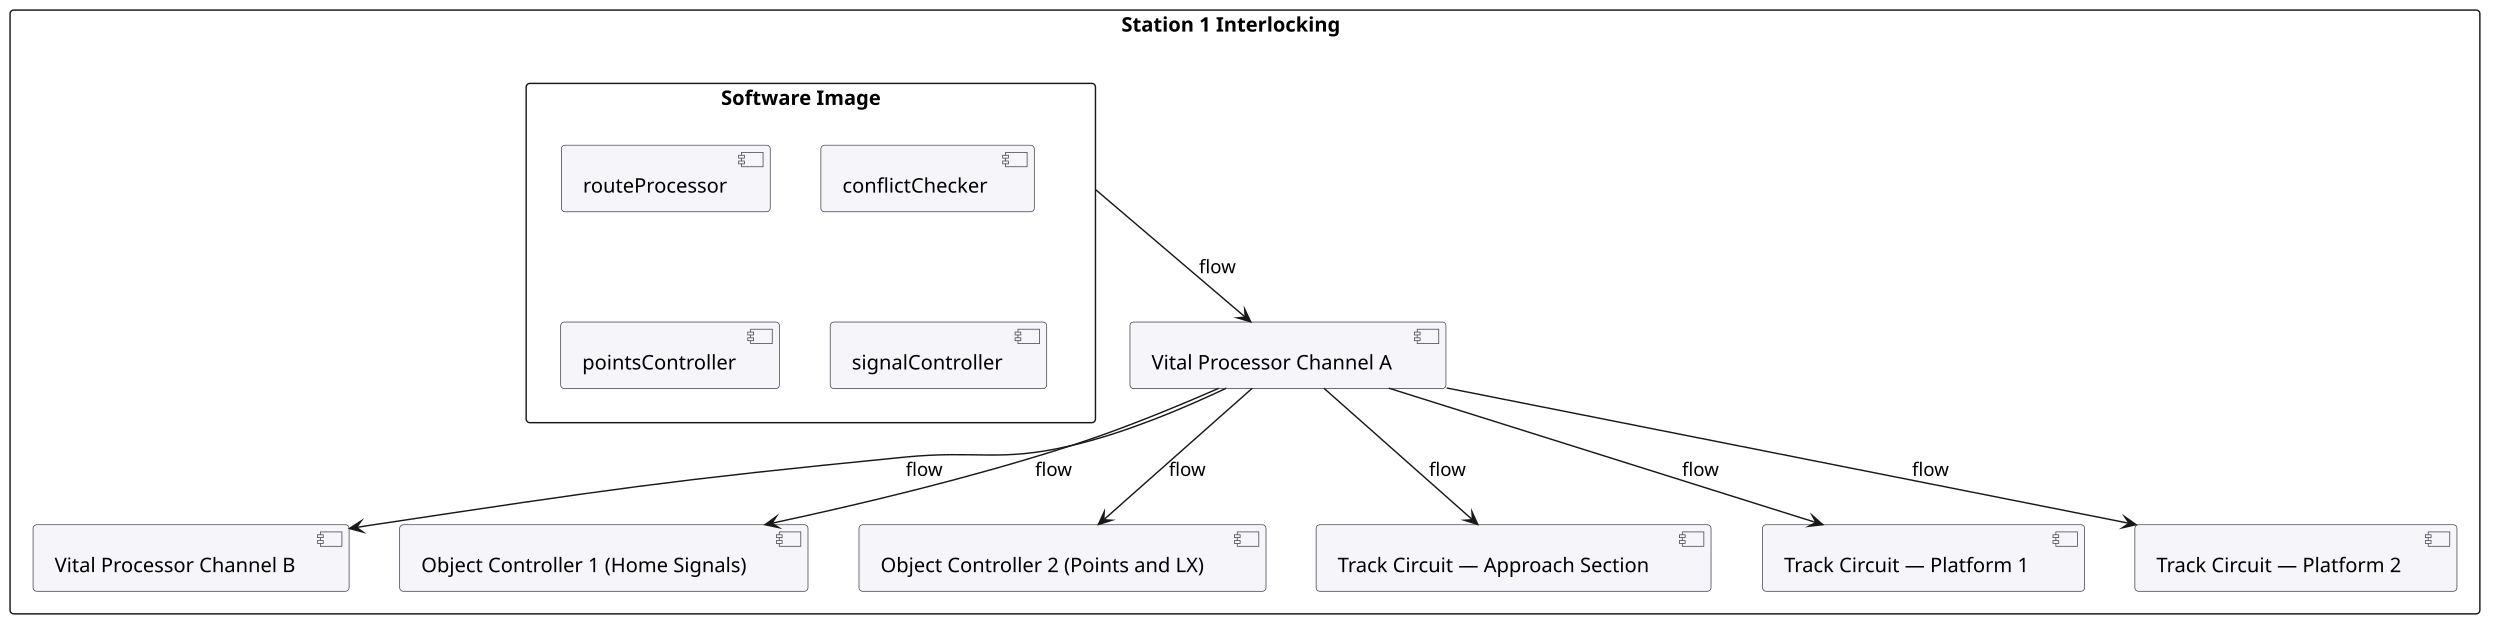
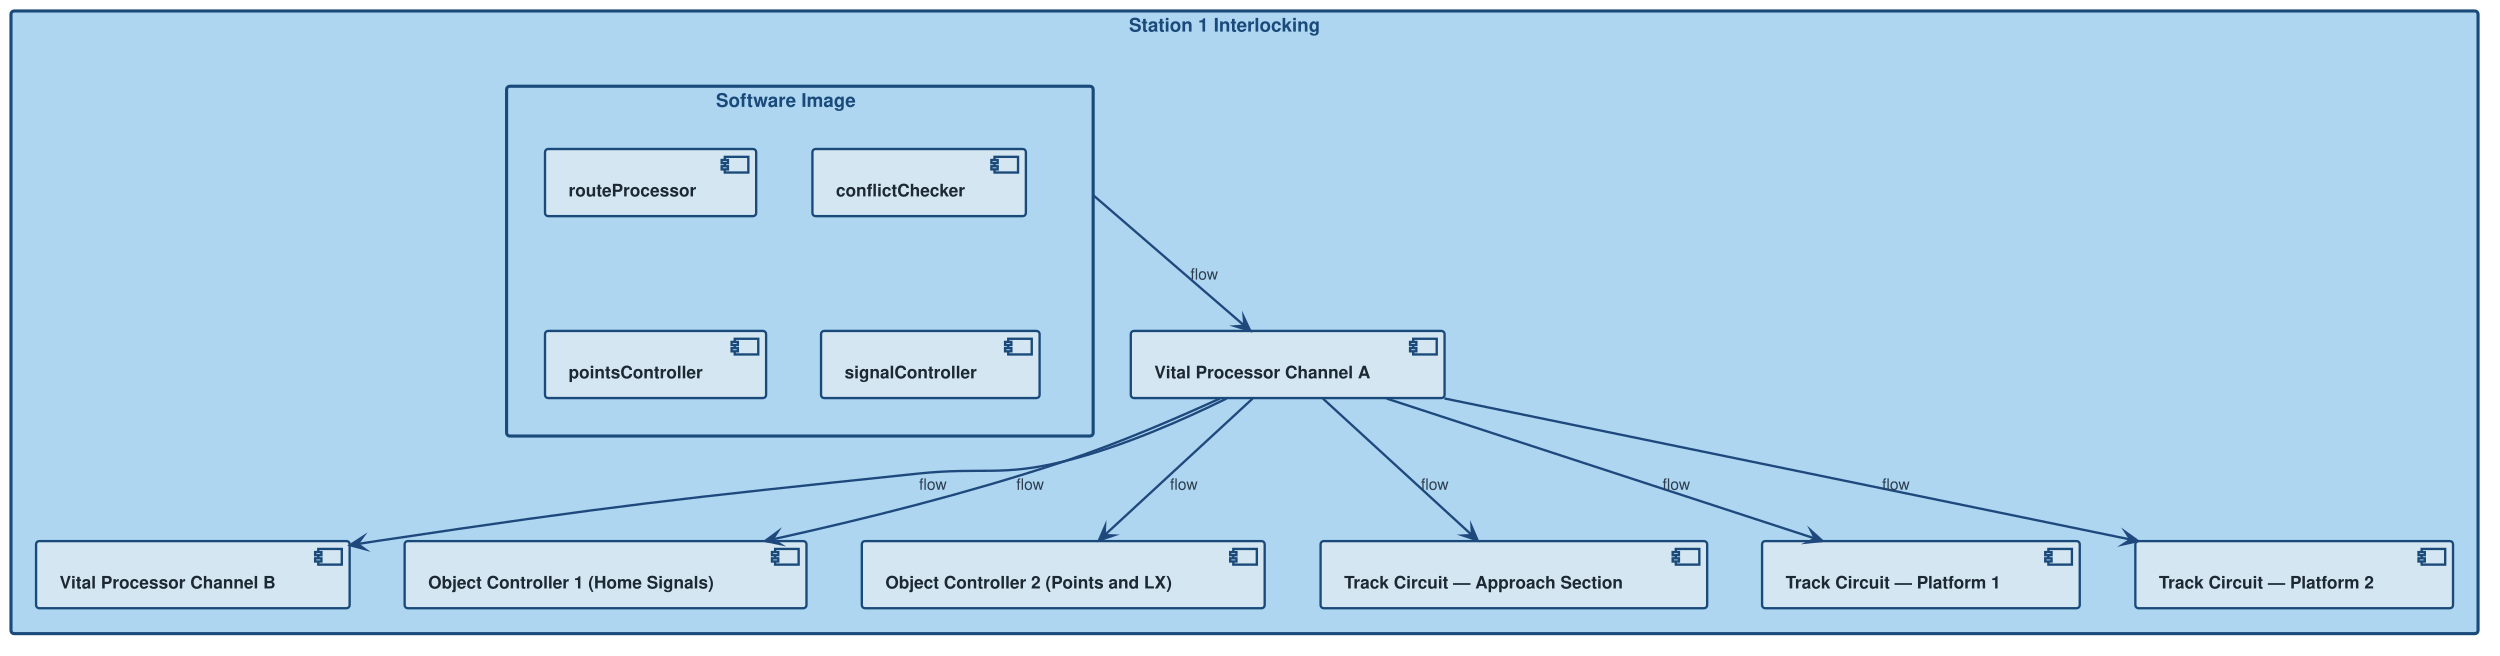
- <svg xmlns="http://www.w3.org/2000/svg" xmlns:xlink="http://www.w3.org/1999/xlink" contentStyleType="text/css" data-diagram-type="DESCRIPTION" height="441px" preserveAspectRatio="none" style="width:1739px;height:441px;background:#FFFFFF;" version="1.1" viewBox="0 0 1739 441" width="1739px" zoomAndPan="magnify">
+ <svg xmlns="http://www.w3.org/2000/svg" xmlns:xlink="http://www.w3.org/1999/xlink" contentStyleType="text/css" data-diagram-type="DESCRIPTION" height="418px" preserveAspectRatio="none" style="width:1594px;height:418px;background:#FFFFFF;" version="1.1" viewBox="0 0 1594 418" width="1594px" zoomAndPan="magnify">
  <defs />
  <g>
-     <g class="cluster" data-qualified-name="s_il" data-source-line="6" id="ent0001">
+     <g class="cluster" data-qualified-name="s_il" data-source-line="3" id="ent0001">
      <a href="https://github.com/sjames/syscribe/blob/main/model_sil/Deployment/Station1Interlocking.md" target="_top" title="https://github.com/sjames/syscribe/blob/main/model_sil/Deployment/Station1Interlocking.md" xlink:actuate="onRequest" xlink:href="https://github.com/sjames/syscribe/blob/main/model_sil/Deployment/Station1Interlocking.md" xlink:show="new" xlink:title="https://github.com/sjames/syscribe/blob/main/model_sil/Deployment/Station1Interlocking.md" xlink:type="simple">
-         <rect fill="none" height="420" rx="2.5" ry="2.5" style="stroke:#181818;stroke-width:1;" width="1718" x="7" y="7" />
-         <text fill="#000000" font-family="sans-serif" font-size="14" font-weight="700" lengthAdjust="spacing" textLength="171.869" x="780.065" y="21.995">Station 1 Interlocking</text>
+         <rect fill="#AED6F1" height="397" rx="2" ry="2" style="stroke:#1A4A7A;stroke-width:2;" width="1573" x="7" y="7" />
+         <text fill="#1A4A7A" font-family="'Helvetica Neue, Helvetica, Arial, sans-serif'" font-size="12" font-weight="700" lengthAdjust="spacing" textLength="147.316" x="719.842" y="20.139">Station 1 Interlocking</text>
      </a>
    </g>
-     <g class="cluster" data-qualified-name="s_il.s_sw" data-source-line="9" id="ent0004">
+     <g class="cluster" data-qualified-name="s_il.s_sw" data-source-line="6" id="ent0004">
      <a href="https://github.com/sjames/syscribe/blob/main/model_sil/Deployment/Station1Interlocking/softwareImage.md" target="_top" title="https://github.com/sjames/syscribe/blob/main/model_sil/Deployment/Station1Interlocking/softwareImage.md" xlink:actuate="onRequest" xlink:href="https://github.com/sjames/syscribe/blob/main/model_sil/Deployment/Station1Interlocking/softwareImage.md" xlink:show="new" xlink:title="https://github.com/sjames/syscribe/blob/main/model_sil/Deployment/Station1Interlocking/softwareImage.md" xlink:type="simple">
-         <rect fill="none" height="236" rx="2.5" ry="2.5" style="stroke:#181818;stroke-width:1;" width="396" x="366" y="58" />
-         <text fill="#000000" font-family="sans-serif" font-size="14" font-weight="700" lengthAdjust="spacing" textLength="124.899" x="501.55" y="72.995">Software Image</text>
+         <rect fill="#AED6F1" height="223" rx="2" ry="2" style="stroke:#1A4A7A;stroke-width:2;" width="374" x="323" y="55" />
+         <text fill="#1A4A7A" font-family="'Helvetica Neue, Helvetica, Arial, sans-serif'" font-size="12" font-weight="700" lengthAdjust="spacing" textLength="107.057" x="456.472" y="68.139">Software Image</text>
      </a>
    </g>
-     <g class="entity" data-qualified-name="s_il.s_vpa" data-source-line="7" id="ent0002">
+     <g class="entity" data-qualified-name="s_il.s_vpa" data-source-line="4" id="ent0002">
      <a href="https://github.com/sjames/syscribe/blob/main/model_sil/Deployment/Station1Interlocking/vitalProcessorA.md" target="_top" title="https://github.com/sjames/syscribe/blob/main/model_sil/Deployment/Station1Interlocking/vitalProcessorA.md" xlink:actuate="onRequest" xlink:href="https://github.com/sjames/syscribe/blob/main/model_sil/Deployment/Station1Interlocking/vitalProcessorA.md" xlink:show="new" xlink:title="https://github.com/sjames/syscribe/blob/main/model_sil/Deployment/Station1Interlocking/vitalProcessorA.md" xlink:type="simple">
-         <rect fill="#F5F5FA" height="46.297" rx="2.5" ry="2.5" style="stroke:#3A3A4A;stroke-width:0.5;" width="219.812" x="786" y="224" />
-         <rect fill="#F5F5FA" height="10" style="stroke:#3A3A4A;stroke-width:0.5;" width="15" x="985.812" y="229" />
-         <rect fill="#F5F5FA" height="2" style="stroke:#3A3A4A;stroke-width:0.5;" width="4" x="983.812" y="231" />
-         <rect fill="#F5F5FA" height="2" style="stroke:#3A3A4A;stroke-width:0.5;" width="4" x="983.812" y="235" />
-         <text fill="#000000" font-family="sans-serif" font-size="14" lengthAdjust="spacing" textLength="179.812" x="801" y="256.995">Vital Processor Channel A</text>
+         <rect fill="#D4E6F1" height="42.805" rx="2" ry="2" style="stroke:#1A4A7A;stroke-width:1.5;" width="200.059" x="721" y="211" />
+         <rect fill="#D4E6F1" height="10" style="stroke:#1A4A7A;stroke-width:1.5;" width="15" x="901.059" y="216" />
+         <rect fill="#D4E6F1" height="2" style="stroke:#1A4A7A;stroke-width:1.5;" width="4" x="899.059" y="218" />
+         <rect fill="#D4E6F1" height="2" style="stroke:#1A4A7A;stroke-width:1.5;" width="4" x="899.059" y="222" />
+         <text fill="#1C2833" font-family="'Helvetica Neue, Helvetica, Arial, sans-serif'" font-size="11" font-weight="700" lengthAdjust="spacing" textLength="160.059" x="736" y="241.21">Vital Processor Channel A</text>
      </a>
    </g>
-     <g class="entity" data-qualified-name="s_il.s_vpb" data-source-line="8" id="ent0003">
+     <g class="entity" data-qualified-name="s_il.s_vpb" data-source-line="5" id="ent0003">
      <a href="https://github.com/sjames/syscribe/blob/main/model_sil/Deployment/Station1Interlocking/vitalProcessorB.md" target="_top" title="https://github.com/sjames/syscribe/blob/main/model_sil/Deployment/Station1Interlocking/vitalProcessorB.md" xlink:actuate="onRequest" xlink:href="https://github.com/sjames/syscribe/blob/main/model_sil/Deployment/Station1Interlocking/vitalProcessorB.md" xlink:show="new" xlink:title="https://github.com/sjames/syscribe/blob/main/model_sil/Deployment/Station1Interlocking/vitalProcessorB.md" xlink:type="simple">
-         <rect fill="#F5F5FA" height="46.297" rx="2.5" ry="2.5" style="stroke:#3A3A4A;stroke-width:0.5;" width="219.84" x="23" y="365" />
-         <rect fill="#F5F5FA" height="10" style="stroke:#3A3A4A;stroke-width:0.5;" width="15" x="222.84" y="370" />
-         <rect fill="#F5F5FA" height="2" style="stroke:#3A3A4A;stroke-width:0.5;" width="4" x="220.84" y="372" />
-         <rect fill="#F5F5FA" height="2" style="stroke:#3A3A4A;stroke-width:0.5;" width="4" x="220.84" y="376" />
-         <text fill="#000000" font-family="sans-serif" font-size="14" lengthAdjust="spacing" textLength="179.84" x="38" y="397.995">Vital Processor Channel B</text>
+         <rect fill="#D4E6F1" height="42.805" rx="2" ry="2" style="stroke:#1A4A7A;stroke-width:1.5;" width="199.93" x="23" y="345" />
+         <rect fill="#D4E6F1" height="10" style="stroke:#1A4A7A;stroke-width:1.5;" width="15" x="202.93" y="350" />
+         <rect fill="#D4E6F1" height="2" style="stroke:#1A4A7A;stroke-width:1.5;" width="4" x="200.93" y="352" />
+         <rect fill="#D4E6F1" height="2" style="stroke:#1A4A7A;stroke-width:1.5;" width="4" x="200.93" y="356" />
+         <text fill="#1C2833" font-family="'Helvetica Neue, Helvetica, Arial, sans-serif'" font-size="11" font-weight="700" lengthAdjust="spacing" textLength="159.93" x="38" y="375.21">Vital Processor Channel B</text>
      </a>
    </g>
-     <g class="entity" data-qualified-name="s_il.s_oc1" data-source-line="15" id="ent0009">
+     <g class="entity" data-qualified-name="s_il.s_oc1" data-source-line="12" id="ent0009">
      <a href="https://github.com/sjames/syscribe/blob/main/model_sil/Deployment/Station1Interlocking/objectController1.md" target="_top" title="https://github.com/sjames/syscribe/blob/main/model_sil/Deployment/Station1Interlocking/objectController1.md" xlink:actuate="onRequest" xlink:href="https://github.com/sjames/syscribe/blob/main/model_sil/Deployment/Station1Interlocking/objectController1.md" xlink:show="new" xlink:title="https://github.com/sjames/syscribe/blob/main/model_sil/Deployment/Station1Interlocking/objectController1.md" xlink:type="simple">
-         <rect fill="#F5F5FA" height="46.297" rx="2.5" ry="2.5" style="stroke:#3A3A4A;stroke-width:0.5;" width="284.043" x="278" y="365" />
-         <rect fill="#F5F5FA" height="10" style="stroke:#3A3A4A;stroke-width:0.5;" width="15" x="542.043" y="370" />
-         <rect fill="#F5F5FA" height="2" style="stroke:#3A3A4A;stroke-width:0.5;" width="4" x="540.043" y="372" />
-         <rect fill="#F5F5FA" height="2" style="stroke:#3A3A4A;stroke-width:0.5;" width="4" x="540.043" y="376" />
-         <text fill="#000000" font-family="sans-serif" font-size="14" lengthAdjust="spacing" textLength="244.043" x="293" y="397.995">Object Controller 1 (Home Signals)</text>
+         <rect fill="#D4E6F1" height="42.805" rx="2" ry="2" style="stroke:#1A4A7A;stroke-width:1.5;" width="256.213" x="258" y="345" />
+         <rect fill="#D4E6F1" height="10" style="stroke:#1A4A7A;stroke-width:1.5;" width="15" x="494.213" y="350" />
+         <rect fill="#D4E6F1" height="2" style="stroke:#1A4A7A;stroke-width:1.5;" width="4" x="492.213" y="352" />
+         <rect fill="#D4E6F1" height="2" style="stroke:#1A4A7A;stroke-width:1.5;" width="4" x="492.213" y="356" />
+         <text fill="#1C2833" font-family="'Helvetica Neue, Helvetica, Arial, sans-serif'" font-size="11" font-weight="700" lengthAdjust="spacing" textLength="216.213" x="273" y="375.21">Object Controller 1 (Home Signals)</text>
      </a>
    </g>
-     <g class="entity" data-qualified-name="s_il.s_oc2" data-source-line="16" id="ent0010">
+     <g class="entity" data-qualified-name="s_il.s_oc2" data-source-line="13" id="ent0010">
      <a href="https://github.com/sjames/syscribe/blob/main/model_sil/Deployment/Station1Interlocking/objectController2.md" target="_top" title="https://github.com/sjames/syscribe/blob/main/model_sil/Deployment/Station1Interlocking/objectController2.md" xlink:actuate="onRequest" xlink:href="https://github.com/sjames/syscribe/blob/main/model_sil/Deployment/Station1Interlocking/objectController2.md" xlink:show="new" xlink:title="https://github.com/sjames/syscribe/blob/main/model_sil/Deployment/Station1Interlocking/objectController2.md" xlink:type="simple">
-         <rect fill="#F5F5FA" height="46.297" rx="2.5" ry="2.5" style="stroke:#3A3A4A;stroke-width:0.5;" width="283.134" x="597.5" y="365" />
-         <rect fill="#F5F5FA" height="10" style="stroke:#3A3A4A;stroke-width:0.5;" width="15" x="860.634" y="370" />
-         <rect fill="#F5F5FA" height="2" style="stroke:#3A3A4A;stroke-width:0.5;" width="4" x="858.634" y="372" />
-         <rect fill="#F5F5FA" height="2" style="stroke:#3A3A4A;stroke-width:0.5;" width="4" x="858.634" y="376" />
-         <text fill="#000000" font-family="sans-serif" font-size="14" lengthAdjust="spacing" textLength="243.134" x="612.5" y="397.995">Object Controller 2 (Points and LX)</text>
+         <rect fill="#D4E6F1" height="42.805" rx="2" ry="2" style="stroke:#1A4A7A;stroke-width:1.5;" width="256.863" x="549.5" y="345" />
+         <rect fill="#D4E6F1" height="10" style="stroke:#1A4A7A;stroke-width:1.5;" width="15" x="786.363" y="350" />
+         <rect fill="#D4E6F1" height="2" style="stroke:#1A4A7A;stroke-width:1.5;" width="4" x="784.363" y="352" />
+         <rect fill="#D4E6F1" height="2" style="stroke:#1A4A7A;stroke-width:1.5;" width="4" x="784.363" y="356" />
+         <text fill="#1C2833" font-family="'Helvetica Neue, Helvetica, Arial, sans-serif'" font-size="11" font-weight="700" lengthAdjust="spacing" textLength="216.863" x="564.5" y="375.21">Object Controller 2 (Points and LX)</text>
      </a>
    </g>
-     <g class="entity" data-qualified-name="s_il.s_tc1" data-source-line="17" id="ent0011">
+     <g class="entity" data-qualified-name="s_il.s_tc1" data-source-line="14" id="ent0011">
      <a href="https://github.com/sjames/syscribe/blob/main/model_sil/Deployment/Station1Interlocking/trackCircuit1.md" target="_top" title="https://github.com/sjames/syscribe/blob/main/model_sil/Deployment/Station1Interlocking/trackCircuit1.md" xlink:actuate="onRequest" xlink:href="https://github.com/sjames/syscribe/blob/main/model_sil/Deployment/Station1Interlocking/trackCircuit1.md" xlink:show="new" xlink:title="https://github.com/sjames/syscribe/blob/main/model_sil/Deployment/Station1Interlocking/trackCircuit1.md" xlink:type="simple">
-         <rect fill="#F5F5FA" height="46.297" rx="2.5" ry="2.5" style="stroke:#3A3A4A;stroke-width:0.5;" width="274.698" x="915.5" y="365" />
-         <rect fill="#F5F5FA" height="10" style="stroke:#3A3A4A;stroke-width:0.5;" width="15" x="1170.198" y="370" />
-         <rect fill="#F5F5FA" height="2" style="stroke:#3A3A4A;stroke-width:0.5;" width="4" x="1168.198" y="372" />
-         <rect fill="#F5F5FA" height="2" style="stroke:#3A3A4A;stroke-width:0.5;" width="4" x="1168.198" y="376" />
-         <text fill="#000000" font-family="sans-serif" font-size="14" lengthAdjust="spacing" textLength="234.698" x="930.5" y="397.995">Track Circuit — Approach Section</text>
+         <rect fill="#D4E6F1" height="42.805" rx="2" ry="2" style="stroke:#1A4A7A;stroke-width:1.5;" width="246.492" x="842" y="345" />
+         <rect fill="#D4E6F1" height="10" style="stroke:#1A4A7A;stroke-width:1.5;" width="15" x="1068.492" y="350" />
+         <rect fill="#D4E6F1" height="2" style="stroke:#1A4A7A;stroke-width:1.5;" width="4" x="1066.492" y="352" />
+         <rect fill="#D4E6F1" height="2" style="stroke:#1A4A7A;stroke-width:1.5;" width="4" x="1066.492" y="356" />
+         <text fill="#1C2833" font-family="'Helvetica Neue, Helvetica, Arial, sans-serif'" font-size="11" font-weight="700" lengthAdjust="spacing" textLength="206.492" x="857" y="375.21">Track Circuit — Approach Section</text>
      </a>
    </g>
-     <g class="entity" data-qualified-name="s_il.s_tc2" data-source-line="18" id="ent0012">
+     <g class="entity" data-qualified-name="s_il.s_tc2" data-source-line="15" id="ent0012">
      <a href="https://github.com/sjames/syscribe/blob/main/model_sil/Deployment/Station1Interlocking/trackCircuit2.md" target="_top" title="https://github.com/sjames/syscribe/blob/main/model_sil/Deployment/Station1Interlocking/trackCircuit2.md" xlink:actuate="onRequest" xlink:href="https://github.com/sjames/syscribe/blob/main/model_sil/Deployment/Station1Interlocking/trackCircuit2.md" xlink:show="new" xlink:title="https://github.com/sjames/syscribe/blob/main/model_sil/Deployment/Station1Interlocking/trackCircuit2.md" xlink:type="simple">
-         <rect fill="#F5F5FA" height="46.297" rx="2.5" ry="2.5" style="stroke:#3A3A4A;stroke-width:0.5;" width="224.058" x="1226" y="365" />
-         <rect fill="#F5F5FA" height="10" style="stroke:#3A3A4A;stroke-width:0.5;" width="15" x="1430.058" y="370" />
-         <rect fill="#F5F5FA" height="2" style="stroke:#3A3A4A;stroke-width:0.5;" width="4" x="1428.058" y="372" />
-         <rect fill="#F5F5FA" height="2" style="stroke:#3A3A4A;stroke-width:0.5;" width="4" x="1428.058" y="376" />
-         <text fill="#000000" font-family="sans-serif" font-size="14" lengthAdjust="spacing" textLength="184.058" x="1241" y="397.995">Track Circuit — Platform 1</text>
+         <rect fill="#D4E6F1" height="42.805" rx="2" ry="2" style="stroke:#1A4A7A;stroke-width:1.5;" width="202.551" x="1123.5" y="345" />
+         <rect fill="#D4E6F1" height="10" style="stroke:#1A4A7A;stroke-width:1.5;" width="15" x="1306.051" y="350" />
+         <rect fill="#D4E6F1" height="2" style="stroke:#1A4A7A;stroke-width:1.5;" width="4" x="1304.051" y="352" />
+         <rect fill="#D4E6F1" height="2" style="stroke:#1A4A7A;stroke-width:1.5;" width="4" x="1304.051" y="356" />
+         <text fill="#1C2833" font-family="'Helvetica Neue, Helvetica, Arial, sans-serif'" font-size="11" font-weight="700" lengthAdjust="spacing" textLength="162.551" x="1138.5" y="375.21">Track Circuit — Platform 1</text>
      </a>
    </g>
-     <g class="entity" data-qualified-name="s_il.s_tc3" data-source-line="19" id="ent0013">
+     <g class="entity" data-qualified-name="s_il.s_tc3" data-source-line="16" id="ent0013">
      <a href="https://github.com/sjames/syscribe/blob/main/model_sil/Deployment/Station1Interlocking/trackCircuit3.md" target="_top" title="https://github.com/sjames/syscribe/blob/main/model_sil/Deployment/Station1Interlocking/trackCircuit3.md" xlink:actuate="onRequest" xlink:href="https://github.com/sjames/syscribe/blob/main/model_sil/Deployment/Station1Interlocking/trackCircuit3.md" xlink:show="new" xlink:title="https://github.com/sjames/syscribe/blob/main/model_sil/Deployment/Station1Interlocking/trackCircuit3.md" xlink:type="simple">
-         <rect fill="#F5F5FA" height="46.297" rx="2.5" ry="2.5" style="stroke:#3A3A4A;stroke-width:0.5;" width="224.058" x="1485" y="365" />
-         <rect fill="#F5F5FA" height="10" style="stroke:#3A3A4A;stroke-width:0.5;" width="15" x="1689.058" y="370" />
-         <rect fill="#F5F5FA" height="2" style="stroke:#3A3A4A;stroke-width:0.5;" width="4" x="1687.058" y="372" />
-         <rect fill="#F5F5FA" height="2" style="stroke:#3A3A4A;stroke-width:0.5;" width="4" x="1687.058" y="376" />
-         <text fill="#000000" font-family="sans-serif" font-size="14" lengthAdjust="spacing" textLength="184.058" x="1500" y="397.995">Track Circuit — Platform 2</text>
+         <rect fill="#D4E6F1" height="42.805" rx="2" ry="2" style="stroke:#1A4A7A;stroke-width:1.5;" width="202.551" x="1361.5" y="345" />
+         <rect fill="#D4E6F1" height="10" style="stroke:#1A4A7A;stroke-width:1.5;" width="15" x="1544.051" y="350" />
+         <rect fill="#D4E6F1" height="2" style="stroke:#1A4A7A;stroke-width:1.5;" width="4" x="1542.051" y="352" />
+         <rect fill="#D4E6F1" height="2" style="stroke:#1A4A7A;stroke-width:1.5;" width="4" x="1542.051" y="356" />
+         <text fill="#1C2833" font-family="'Helvetica Neue, Helvetica, Arial, sans-serif'" font-size="11" font-weight="700" lengthAdjust="spacing" textLength="162.551" x="1376.5" y="375.21">Track Circuit — Platform 2</text>
      </a>
    </g>
-     <g class="entity" data-qualified-name="s_il.s_sw.s_rp" data-source-line="10" id="ent0005">
+     <g class="entity" data-qualified-name="s_il.s_sw.s_rp" data-source-line="7" id="ent0005">
      <a href="https://github.com/sjames/syscribe/blob/main/model_sil/Deployment/Station1Interlocking/softwareImage/routeProcessor.md" target="_top" title="https://github.com/sjames/syscribe/blob/main/model_sil/Deployment/Station1Interlocking/softwareImage/routeProcessor.md" xlink:actuate="onRequest" xlink:href="https://github.com/sjames/syscribe/blob/main/model_sil/Deployment/Station1Interlocking/softwareImage/routeProcessor.md" xlink:show="new" xlink:title="https://github.com/sjames/syscribe/blob/main/model_sil/Deployment/Station1Interlocking/softwareImage/routeProcessor.md" xlink:type="simple">
-         <rect fill="#F5F5FA" height="46.297" rx="2.5" ry="2.5" style="stroke:#3A3A4A;stroke-width:0.5;" width="145.28" x="390.5" y="101" />
-         <rect fill="#F5F5FA" height="10" style="stroke:#3A3A4A;stroke-width:0.5;" width="15" x="515.78" y="106" />
-         <rect fill="#F5F5FA" height="2" style="stroke:#3A3A4A;stroke-width:0.5;" width="4" x="513.78" y="108" />
-         <rect fill="#F5F5FA" height="2" style="stroke:#3A3A4A;stroke-width:0.5;" width="4" x="513.78" y="112" />
-         <text fill="#000000" font-family="sans-serif" font-size="14" lengthAdjust="spacing" textLength="105.28" x="405.5" y="133.995">routeProcessor</text>
+         <rect fill="#D4E6F1" height="42.805" rx="2" ry="2" style="stroke:#1A4A7A;stroke-width:1.5;" width="134.633" x="347.5" y="95" />
+         <rect fill="#D4E6F1" height="10" style="stroke:#1A4A7A;stroke-width:1.5;" width="15" x="462.133" y="100" />
+         <rect fill="#D4E6F1" height="2" style="stroke:#1A4A7A;stroke-width:1.5;" width="4" x="460.133" y="102" />
+         <rect fill="#D4E6F1" height="2" style="stroke:#1A4A7A;stroke-width:1.5;" width="4" x="460.133" y="106" />
+         <text fill="#1C2833" font-family="'Helvetica Neue, Helvetica, Arial, sans-serif'" font-size="11" font-weight="700" lengthAdjust="spacing" textLength="94.633" x="362.5" y="125.21">routeProcessor</text>
      </a>
    </g>
-     <g class="entity" data-qualified-name="s_il.s_sw.s_cc" data-source-line="11" id="ent0006">
+     <g class="entity" data-qualified-name="s_il.s_sw.s_cc" data-source-line="8" id="ent0006">
      <a href="https://github.com/sjames/syscribe/blob/main/model_sil/Deployment/Station1Interlocking/softwareImage/conflictChecker.md" target="_top" title="https://github.com/sjames/syscribe/blob/main/model_sil/Deployment/Station1Interlocking/softwareImage/conflictChecker.md" xlink:actuate="onRequest" xlink:href="https://github.com/sjames/syscribe/blob/main/model_sil/Deployment/Station1Interlocking/softwareImage/conflictChecker.md" xlink:show="new" xlink:title="https://github.com/sjames/syscribe/blob/main/model_sil/Deployment/Station1Interlocking/softwareImage/conflictChecker.md" xlink:type="simple">
-         <rect fill="#F5F5FA" height="46.297" rx="2.5" ry="2.5" style="stroke:#3A3A4A;stroke-width:0.5;" width="148.466" x="571" y="101" />
-         <rect fill="#F5F5FA" height="10" style="stroke:#3A3A4A;stroke-width:0.5;" width="15" x="699.466" y="106" />
-         <rect fill="#F5F5FA" height="2" style="stroke:#3A3A4A;stroke-width:0.5;" width="4" x="697.466" y="108" />
-         <rect fill="#F5F5FA" height="2" style="stroke:#3A3A4A;stroke-width:0.5;" width="4" x="697.466" y="112" />
-         <text fill="#000000" font-family="sans-serif" font-size="14" lengthAdjust="spacing" textLength="108.466" x="586" y="133.995">conflictChecker</text>
+         <rect fill="#D4E6F1" height="42.805" rx="2" ry="2" style="stroke:#1A4A7A;stroke-width:1.5;" width="136.1" x="518" y="95" />
+         <rect fill="#D4E6F1" height="10" style="stroke:#1A4A7A;stroke-width:1.5;" width="15" x="634.1" y="100" />
+         <rect fill="#D4E6F1" height="2" style="stroke:#1A4A7A;stroke-width:1.5;" width="4" x="632.1" y="102" />
+         <rect fill="#D4E6F1" height="2" style="stroke:#1A4A7A;stroke-width:1.5;" width="4" x="632.1" y="106" />
+         <text fill="#1C2833" font-family="'Helvetica Neue, Helvetica, Arial, sans-serif'" font-size="11" font-weight="700" lengthAdjust="spacing" textLength="96.1" x="533" y="125.21">conflictChecker</text>
      </a>
    </g>
-     <g class="entity" data-qualified-name="s_il.s_sw.s_pc" data-source-line="12" id="ent0007">
+     <g class="entity" data-qualified-name="s_il.s_sw.s_pc" data-source-line="9" id="ent0007">
      <a href="https://github.com/sjames/syscribe/blob/main/model_sil/Deployment/Station1Interlocking/softwareImage/pointsController.md" target="_top" title="https://github.com/sjames/syscribe/blob/main/model_sil/Deployment/Station1Interlocking/softwareImage/pointsController.md" xlink:actuate="onRequest" xlink:href="https://github.com/sjames/syscribe/blob/main/model_sil/Deployment/Station1Interlocking/softwareImage/pointsController.md" xlink:show="new" xlink:title="https://github.com/sjames/syscribe/blob/main/model_sil/Deployment/Station1Interlocking/softwareImage/pointsController.md" xlink:type="simple">
-         <rect fill="#F5F5FA" height="46.297" rx="2.5" ry="2.5" style="stroke:#3A3A4A;stroke-width:0.5;" width="152.171" x="390" y="224" />
-         <rect fill="#F5F5FA" height="10" style="stroke:#3A3A4A;stroke-width:0.5;" width="15" x="522.171" y="229" />
-         <rect fill="#F5F5FA" height="2" style="stroke:#3A3A4A;stroke-width:0.5;" width="4" x="520.171" y="231" />
-         <rect fill="#F5F5FA" height="2" style="stroke:#3A3A4A;stroke-width:0.5;" width="4" x="520.171" y="235" />
-         <text fill="#000000" font-family="sans-serif" font-size="14" lengthAdjust="spacing" textLength="112.171" x="405" y="256.995">pointsController</text>
+         <rect fill="#D4E6F1" height="42.805" rx="2" ry="2" style="stroke:#1A4A7A;stroke-width:1.5;" width="140.966" x="347.5" y="211" />
+         <rect fill="#D4E6F1" height="10" style="stroke:#1A4A7A;stroke-width:1.5;" width="15" x="468.466" y="216" />
+         <rect fill="#D4E6F1" height="2" style="stroke:#1A4A7A;stroke-width:1.5;" width="4" x="466.466" y="218" />
+         <rect fill="#D4E6F1" height="2" style="stroke:#1A4A7A;stroke-width:1.5;" width="4" x="466.466" y="222" />
+         <text fill="#1C2833" font-family="'Helvetica Neue, Helvetica, Arial, sans-serif'" font-size="11" font-weight="700" lengthAdjust="spacing" textLength="100.966" x="362.5" y="241.21">pointsController</text>
      </a>
    </g>
-     <g class="entity" data-qualified-name="s_il.s_sw.s_sc" data-source-line="13" id="ent0008">
+     <g class="entity" data-qualified-name="s_il.s_sw.s_sc" data-source-line="10" id="ent0008">
      <a href="https://github.com/sjames/syscribe/blob/main/model_sil/Deployment/Station1Interlocking/softwareImage/signalController.md" target="_top" title="https://github.com/sjames/syscribe/blob/main/model_sil/Deployment/Station1Interlocking/softwareImage/signalController.md" xlink:actuate="onRequest" xlink:href="https://github.com/sjames/syscribe/blob/main/model_sil/Deployment/Station1Interlocking/softwareImage/signalController.md" xlink:show="new" xlink:title="https://github.com/sjames/syscribe/blob/main/model_sil/Deployment/Station1Interlocking/softwareImage/signalController.md" xlink:type="simple">
-         <rect fill="#F5F5FA" height="46.297" rx="2.5" ry="2.5" style="stroke:#3A3A4A;stroke-width:0.5;" width="150.585" x="577.5" y="224" />
-         <rect fill="#F5F5FA" height="10" style="stroke:#3A3A4A;stroke-width:0.5;" width="15" x="708.085" y="229" />
-         <rect fill="#F5F5FA" height="2" style="stroke:#3A3A4A;stroke-width:0.5;" width="4" x="706.085" y="231" />
-         <rect fill="#F5F5FA" height="2" style="stroke:#3A3A4A;stroke-width:0.5;" width="4" x="706.085" y="235" />
-         <text fill="#000000" font-family="sans-serif" font-size="14" lengthAdjust="spacing" textLength="110.585" x="592.5" y="256.995">signalController</text>
+         <rect fill="#D4E6F1" height="42.805" rx="2" ry="2" style="stroke:#1A4A7A;stroke-width:1.5;" width="139.344" x="523.5" y="211" />
+         <rect fill="#D4E6F1" height="10" style="stroke:#1A4A7A;stroke-width:1.5;" width="15" x="642.844" y="216" />
+         <rect fill="#D4E6F1" height="2" style="stroke:#1A4A7A;stroke-width:1.5;" width="4" x="640.844" y="218" />
+         <rect fill="#D4E6F1" height="2" style="stroke:#1A4A7A;stroke-width:1.5;" width="4" x="640.844" y="222" />
+         <text fill="#1C2833" font-family="'Helvetica Neue, Helvetica, Arial, sans-serif'" font-size="11" font-weight="700" lengthAdjust="spacing" textLength="99.344" x="538.5" y="241.21">signalController</text>
      </a>
    </g>
-     <g class="link" data-entity-1="ent0002" data-entity-2="ent0003" data-link-type="dependency" data-source-line="22" id="lnk14">
-       <path d="M852.96,270.02 C823.4,284.04 782.81,301.18 745,310 C694.67,321.74 680.43,312.96 629,318 C464.46,334.14 423.49,340.44 260,365 C254.47,365.83 253.738,365.923 248.028,366.833" fill="none" id="s_vpa-to-s_vpb" style="stroke:#181818;stroke-width:1;" />
-       <polygon fill="#181818" points="243.09,367.62,252.607,370.154,248.028,366.833,251.348,362.253,243.09,367.62" style="stroke:#181818;stroke-width:1;stroke-linejoin:miter;stroke-miterlimit:10;" />
-       <text fill="#000000" font-family="sans-serif" font-size="13" lengthAdjust="spacing" textLength="26.774" x="630" y="331.067">flow</text>
+     <g class="link" data-entity-1="ent0002" data-entity-2="ent0003" data-link-type="dependency" data-source-line="19" id="lnk14">
+       <path d="M782.08,254.08 C754.18,267.82 715.28,284.98 679,294 C638.31,304.12 626.7,297.63 585,302 C431.32,318.11 392.81,322.1 240,345 C234.49,345.83 233.786,345.903 228.086,346.823" fill="none" id="s_vpa-to-s_vpb" style="stroke:#1F497D;stroke-width:1.5;" />
+       <polygon fill="#1F497D" points="223.15,347.62,232.672,350.135,228.086,346.823,231.398,342.237,223.15,347.62" style="stroke:#1F497D;stroke-width:1.5;stroke-linejoin:miter;stroke-miterlimit:10;" />
+       <text fill="#2C3E50" font-family="'Helvetica Neue, Helvetica, Arial, sans-serif'" font-size="10" lengthAdjust="spacing" textLength="20.596" x="586" y="312.282">flow</text>
    </g>
-     <g class="link" data-entity-1="ent0002" data-entity-2="ent0009" data-link-type="dependency" data-source-line="23" id="lnk15">
-       <path d="M847.76,270.08 C818.46,282.91 780.07,298.72 745,310 C675.31,332.41 600.199,350.392 537.009,363.932" fill="none" id="s_vpa-to-s_oc1" style="stroke:#181818;stroke-width:1;" />
-       <polygon fill="#181818" points="532.12,364.98,541.758,367.006,537.009,363.932,540.082,359.183,532.12,364.98" style="stroke:#181818;stroke-width:1;stroke-linejoin:miter;stroke-miterlimit:10;" />
-       <text fill="#000000" font-family="sans-serif" font-size="13" lengthAdjust="spacing" textLength="26.774" x="720" y="331.067">flow</text>
+     <g class="link" data-entity-1="ent0002" data-entity-2="ent0009" data-link-type="dependency" data-source-line="20" id="lnk15">
+       <path d="M777.89,254.05 C750.1,266.74 712.95,282.71 679,294 C616.52,314.78 549.613,331.324 492.723,343.864" fill="none" id="s_vpa-to-s_oc1" style="stroke:#1F497D;stroke-width:1.5;" />
+       <polygon fill="#1F497D" points="487.84,344.94,497.49,346.909,492.723,343.864,495.768,339.096,487.84,344.94" style="stroke:#1F497D;stroke-width:1.5;stroke-linejoin:miter;stroke-miterlimit:10;" />
+       <text fill="#2C3E50" font-family="'Helvetica Neue, Helvetica, Arial, sans-serif'" font-size="10" lengthAdjust="spacing" textLength="20.596" x="648" y="312.282">flow</text>
    </g>
-     <g class="link" data-entity-1="ent0002" data-entity-2="ent0010" data-link-type="dependency" data-source-line="24" id="lnk16">
-       <path d="M871.12,270.02 C841.81,295.98 797.133,335.525 767.763,361.535" fill="none" id="s_vpa-to-s_oc2" style="stroke:#181818;stroke-width:1;" />
-       <polygon fill="#181818" points="764.02,364.85,773.41,361.878,767.763,361.535,768.106,355.889,764.02,364.85" style="stroke:#181818;stroke-width:1;stroke-linejoin:miter;stroke-miterlimit:10;" />
-       <text fill="#000000" font-family="sans-serif" font-size="13" lengthAdjust="spacing" textLength="26.774" x="813" y="331.067">flow</text>
+     <g class="link" data-entity-1="ent0002" data-entity-2="ent0010" data-link-type="dependency" data-source-line="21" id="lnk16">
+       <path d="M798.66,254.12 C771.95,278.78 731.184,316.409 704.334,341.189" fill="none" id="s_vpa-to-s_oc2" style="stroke:#1F497D;stroke-width:1.5;" />
+       <polygon fill="#1F497D" points="700.66,344.58,709.987,341.416,704.334,341.189,704.561,335.537,700.66,344.58" style="stroke:#1F497D;stroke-width:1.5;stroke-linejoin:miter;stroke-miterlimit:10;" />
+       <text fill="#2C3E50" font-family="'Helvetica Neue, Helvetica, Arial, sans-serif'" font-size="10" lengthAdjust="spacing" textLength="20.596" x="746" y="312.282">flow</text>
    </g>
-     <g class="link" data-entity-1="ent0002" data-entity-2="ent0011" data-link-type="dependency" data-source-line="25" id="lnk17">
-       <path d="M920.88,270.02 C950.19,295.98 994.867,335.525 1024.237,361.535" fill="none" id="s_vpa-to-s_tc1" style="stroke:#181818;stroke-width:1;" />
-       <polygon fill="#181818" points="1027.98,364.85,1023.894,355.889,1024.237,361.535,1018.59,361.878,1027.98,364.85" style="stroke:#181818;stroke-width:1;stroke-linejoin:miter;stroke-miterlimit:10;" />
-       <text fill="#000000" font-family="sans-serif" font-size="13" lengthAdjust="spacing" textLength="26.774" x="994" y="331.067">flow</text>
+     <g class="link" data-entity-1="ent0002" data-entity-2="ent0011" data-link-type="dependency" data-source-line="22" id="lnk17">
+       <path d="M843.5,254.12 C870.39,278.78 911.464,316.421 938.494,341.201" fill="none" id="s_vpa-to-s_tc1" style="stroke:#1F497D;stroke-width:1.5;" />
+       <polygon fill="#1F497D" points="942.18,344.58,938.249,335.55,938.494,341.201,932.843,341.447,942.18,344.58" style="stroke:#1F497D;stroke-width:1.5;stroke-linejoin:miter;stroke-miterlimit:10;" />
+       <text fill="#2C3E50" font-family="'Helvetica Neue, Helvetica, Arial, sans-serif'" font-size="10" lengthAdjust="spacing" textLength="20.596" x="906" y="312.282">flow</text>
    </g>
-     <g class="link" data-entity-1="ent0002" data-entity-2="ent0012" data-link-type="dependency" data-source-line="26" id="lnk18">
-       <path d="M966.04,270.02 C1048.68,296.01 1180.5,337.47 1263.16,363.46" fill="none" id="s_vpa-to-s_tc2" style="stroke:#181818;stroke-width:1;" />
-       <polygon fill="#181818" points="1267.93,364.96,1260.544,358.445,1263.16,363.46,1258.145,366.076,1267.93,364.96" style="stroke:#181818;stroke-width:1;stroke-linejoin:miter;stroke-miterlimit:10;" />
-       <text fill="#000000" font-family="sans-serif" font-size="13" lengthAdjust="spacing" textLength="26.774" x="1170" y="331.067">flow</text>
+     <g class="link" data-entity-1="ent0002" data-entity-2="ent0012" data-link-type="dependency" data-source-line="23" id="lnk18">
+       <path d="M884.12,254.12 C959.91,278.89 1081.497,318.618 1157.237,343.358" fill="none" id="s_vpa-to-s_tc2" style="stroke:#1F497D;stroke-width:1.5;" />
+       <polygon fill="#1F497D" points="1161.99,344.91,1154.677,338.313,1157.237,343.358,1152.193,345.918,1161.99,344.91" style="stroke:#1F497D;stroke-width:1.5;stroke-linejoin:miter;stroke-miterlimit:10;" />
+       <text fill="#2C3E50" font-family="'Helvetica Neue, Helvetica, Arial, sans-serif'" font-size="10" lengthAdjust="spacing" textLength="20.596" x="1060" y="312.282">flow</text>
    </g>
-     <g class="link" data-entity-1="ent0002" data-entity-2="ent0013" data-link-type="dependency" data-source-line="27" id="lnk19">
-       <path d="M1006.3,269.87 C1137.3,295.85 1349.646,337.947 1480.986,363.997" fill="none" id="s_vpa-to-s_tc3" style="stroke:#181818;stroke-width:1;" />
-       <polygon fill="#181818" points="1485.89,364.97,1477.84,359.296,1480.986,363.997,1476.284,367.143,1485.89,364.97" style="stroke:#181818;stroke-width:1;stroke-linejoin:miter;stroke-miterlimit:10;" />
-       <text fill="#000000" font-family="sans-serif" font-size="13" lengthAdjust="spacing" textLength="26.774" x="1330" y="331.067">flow</text>
+     <g class="link" data-entity-1="ent0002" data-entity-2="ent0013" data-link-type="dependency" data-source-line="24" id="lnk19">
+       <path d="M920.96,254.05 C1041.49,278.83 1237.952,319.233 1358.382,343.993" fill="none" id="s_vpa-to-s_tc3" style="stroke:#1F497D;stroke-width:1.5;" />
+       <polygon fill="#1F497D" points="1363.28,345,1355.27,339.269,1358.382,343.993,1353.659,347.106,1363.28,345" style="stroke:#1F497D;stroke-width:1.5;stroke-linejoin:miter;stroke-miterlimit:10;" />
+       <text fill="#2C3E50" font-family="'Helvetica Neue, Helvetica, Arial, sans-serif'" font-size="10" lengthAdjust="spacing" textLength="20.596" x="1200" y="312.282">flow</text>
    </g>
-     <g class="link" data-entity-1="ent0004" data-entity-2="ent0002" data-link-type="dependency" data-source-line="28" id="lnk20">
-       <path d="M762.219,132.008 C762.318,132.092 762.417,132.177 762.517,132.262 C764.118,133.626 765.917,135.158 767.887,136.837 C775.768,143.553 786.403,152.614 798.194,162.66 C821.775,182.752 846.174,203.542 866.224,220.627" fill="none" id="s_sw-to-s_vpa" style="stroke:#181818;stroke-width:1;" />
-       <polygon fill="#181818" points="870.03,223.87,865.774,214.988,866.224,220.627,860.585,221.077,870.03,223.87" style="stroke:#181818;stroke-width:1;stroke-linejoin:miter;stroke-miterlimit:10;" />
-       <text fill="#000000" font-family="sans-serif" font-size="13" lengthAdjust="spacing" textLength="26.774" x="834" y="190.067">flow</text>
+     <g class="link" data-entity-1="ent0004" data-entity-2="ent0002" data-link-type="dependency" data-source-line="25" id="lnk20">
+       <path d="M697.239,124.611 C697.334,124.693 697.43,124.776 697.526,124.859 C697.719,125.025 697.914,125.194 698.112,125.365 C698.509,125.708 698.916,126.06 699.335,126.421 C700.171,127.144 701.051,127.903 701.971,128.698 C709.33,135.054 719.259,143.629 730.26,153.13 C752.263,172.132 774.771,191.572 793.376,207.642" fill="none" id="s_sw-to-s_vpa" style="stroke:#1F497D;stroke-width:1.5;" />
+       <polygon fill="#1F497D" points="797.16,210.91,792.964,202,793.376,207.642,787.734,208.054,797.16,210.91" style="stroke:#1F497D;stroke-width:1.5;stroke-linejoin:miter;stroke-miterlimit:10;" />
+       <text fill="#2C3E50" font-family="'Helvetica Neue, Helvetica, Arial, sans-serif'" font-size="10" lengthAdjust="spacing" textLength="20.596" x="759" y="178.282">flow</text>
    </g>
  </g>
</svg>
